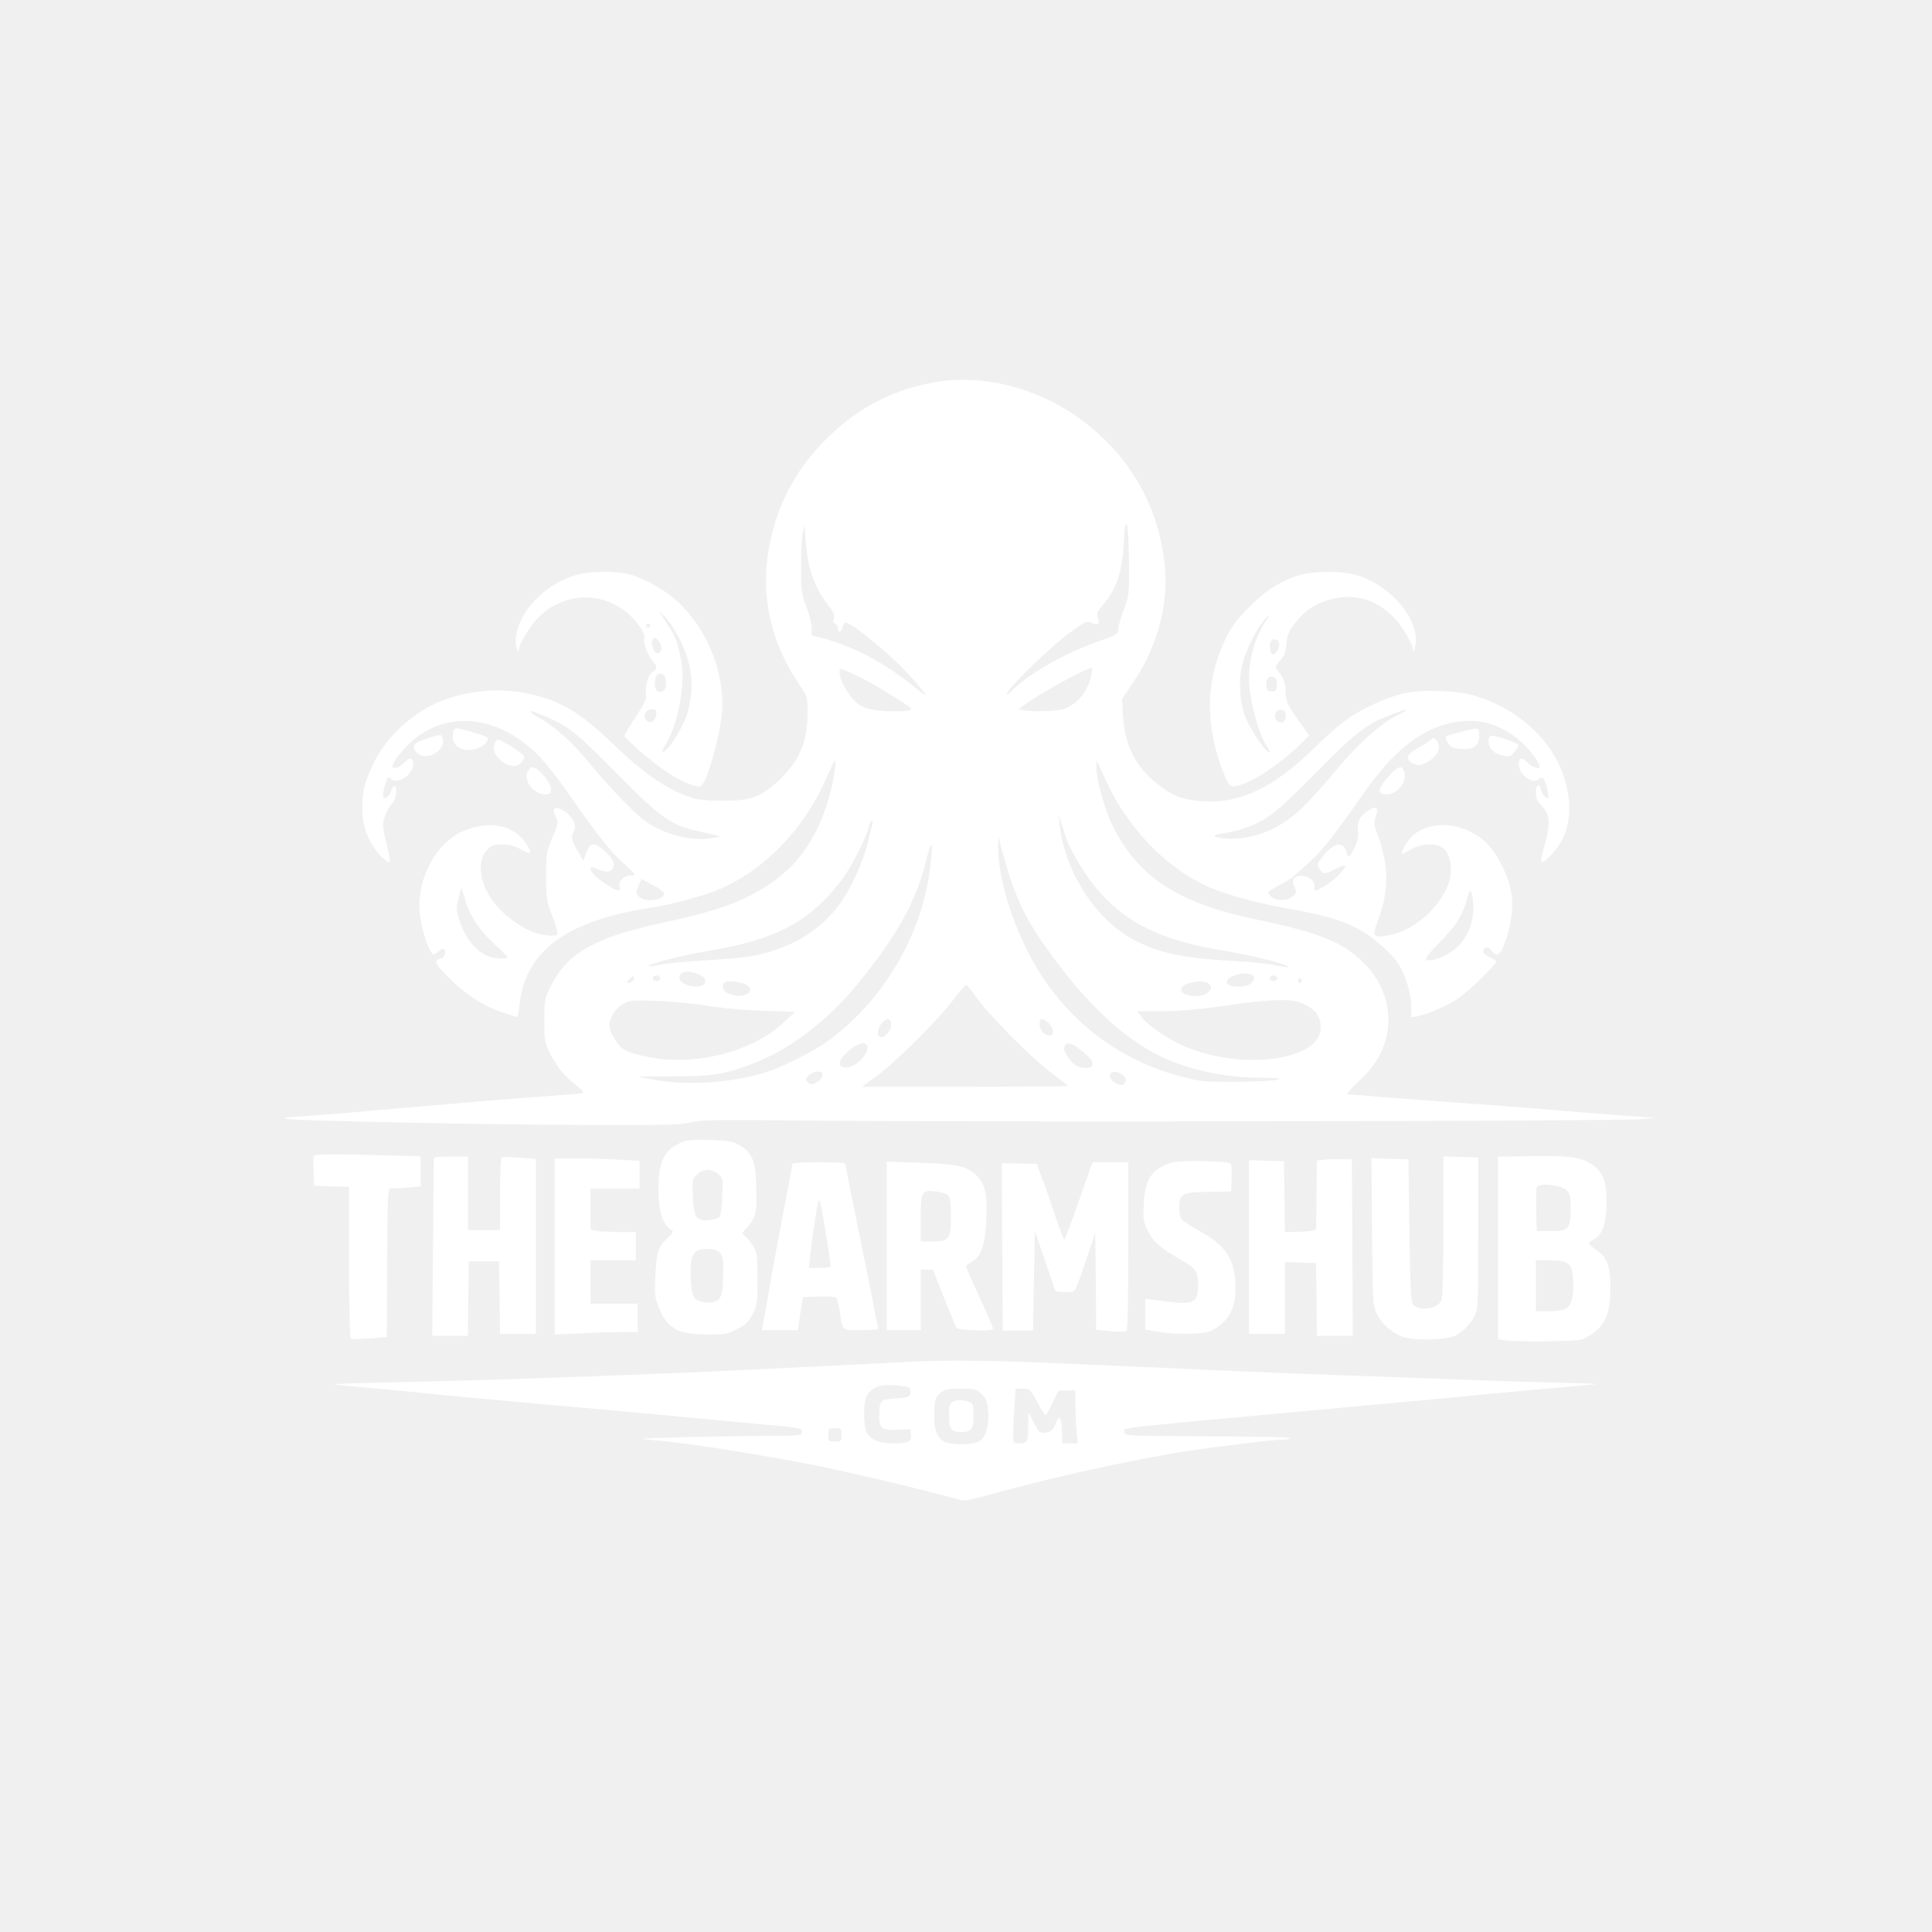
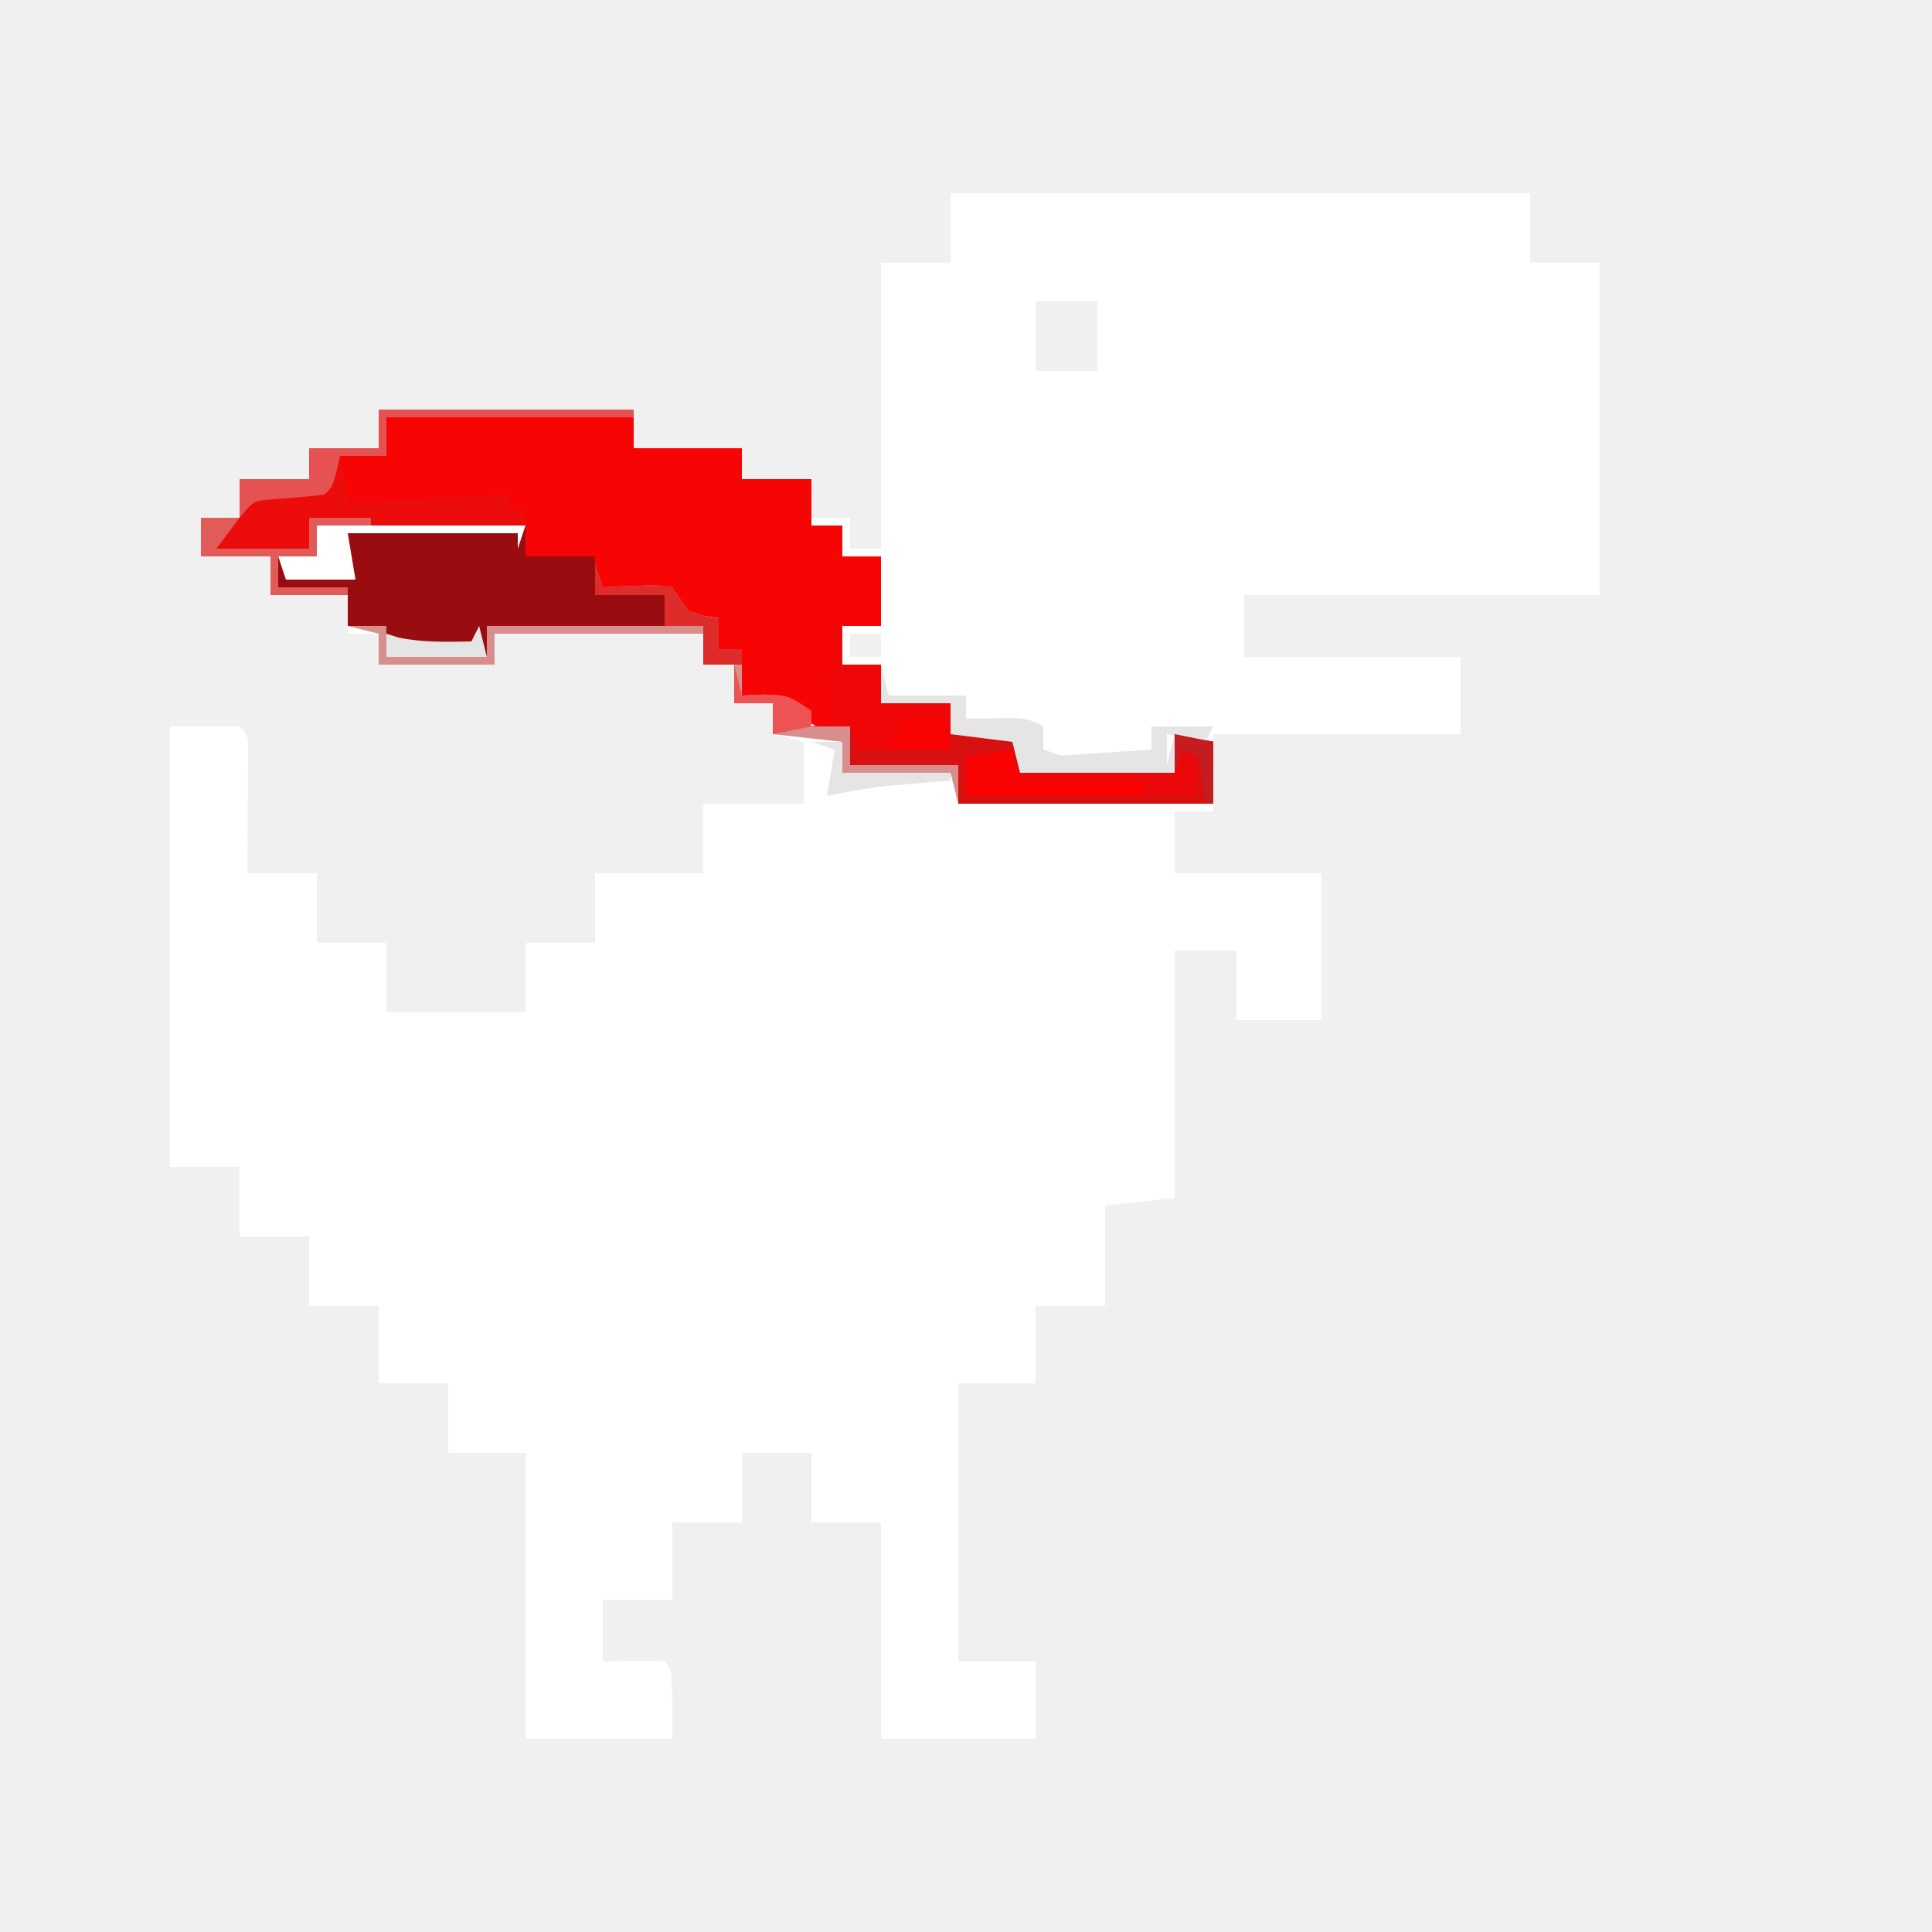
- <svg xmlns="http://www.w3.org/2000/svg" version="1.0" width="1024pt" height="1024pt" viewBox="0 0 1024 1024" preserveAspectRatio="xMidYMid meet">
-   <g transform="translate(0,1024) scale(0.1,-0.1)" fill="#ffffff" stroke="none">
-     <path d="M4965 8216 c-214 -35 -398 -126 -558 -276 -176 -165 -281 -353 -328 -586 -51 -259 1 -511 155 -738 46 -69 46 -69 46 -156 0 -152 -42 -251 -148 -352 -99 -93 -151 -113 -302 -112 -84 0 -130 5 -170 18 -126 42 -247 126 -410 282 -173 166 -270 225 -434 264 -155 38 -343 22 -491 -41 -144 -62 -280 -189 -344 -322 -47 -97 -60 -149 -61 -238 0 -80 18 -144 60 -208 29 -46 76 -88 86 -78 3 3 -4 41 -15 85 -12 44 -21 92 -21 106 0 34 23 90 49 118 21 22 29 82 13 92 -5 3 -14 -11 -21 -30 -13 -36 -41 -47 -41 -15 0 17 19 81 26 90 2 2 10 -2 19 -9 35 -29 115 25 115 80 0 37 -18 39 -50 5 -23 -24 -60 -34 -60 -16 0 25 72 111 128 153 192 145 447 106 650 -100 32 -33 98 -117 147 -187 168 -240 231 -320 301 -382 68 -62 69 -63 38 -63 -38 0 -68 -30 -59 -59 9 -29 -12 -27 -66 8 -56 36 -89 68 -89 86 0 12 5 12 35 -1 46 -19 72 -18 83 4 13 23 0 51 -39 88 -59 55 -82 52 -103 -11 l-14 -38 -31 54 c-34 60 -36 67 -20 103 9 19 9 32 0 53 -14 34 -75 78 -96 69 -14 -5 -14 -9 0 -43 15 -35 14 -39 -17 -112 -31 -73 -33 -82 -33 -206 0 -124 2 -134 33 -212 18 -46 30 -88 26 -94 -4 -8 -26 -10 -60 -6 -112 11 -259 122 -316 237 -40 80 -40 167 1 212 26 29 34 32 83 32 41 0 65 -6 101 -27 54 -32 61 -21 24 34 -66 99 -199 123 -336 62 -143 -63 -244 -257 -226 -433 8 -73 37 -175 59 -205 14 -19 15 -19 33 -2 11 9 25 17 31 17 19 0 14 -40 -5 -47 -45 -16 -43 -24 25 -94 87 -91 191 -160 289 -193 43 -14 81 -26 84 -26 3 0 9 29 13 66 29 279 245 442 679 510 109 17 245 51 342 86 242 88 467 306 590 572 23 50 47 102 53 116 22 46 3 -98 -25 -190 -76 -257 -200 -408 -428 -522 -98 -50 -232 -91 -450 -138 -364 -79 -507 -160 -596 -337 -33 -66 -34 -72 -34 -183 0 -109 2 -118 32 -176 39 -74 72 -115 136 -165 30 -24 43 -41 35 -43 -7 -2 -87 -9 -178 -15 -91 -7 -241 -18 -335 -26 -93 -8 -278 -24 -410 -35 -132 -11 -287 -25 -345 -30 -58 -5 -157 -13 -220 -17 -92 -5 -107 -8 -75 -14 55 -10 1070 -30 1625 -32 387 -1 463 1 510 14 49 14 130 15 700 9 818 -8 4217 -3 4330 8 l85 7 -180 13 c-99 7 -286 22 -415 33 -129 11 -361 28 -515 39 -154 11 -332 24 -395 30 -63 5 -121 10 -129 10 -7 0 21 32 62 70 84 79 128 152 148 248 26 126 -15 263 -108 363 -114 122 -238 174 -600 249 -401 85 -610 222 -745 491 -43 87 -88 248 -87 313 0 39 1 39 11 16 61 -136 85 -182 135 -257 106 -160 248 -291 403 -372 96 -51 279 -104 458 -135 179 -31 279 -59 367 -102 82 -40 194 -137 231 -200 37 -63 64 -156 64 -221 l0 -55 34 6 c54 10 156 55 215 94 52 35 201 179 201 195 0 4 -12 13 -27 20 -43 18 -56 43 -27 54 9 3 21 -3 30 -16 22 -31 42 -26 60 17 42 98 59 211 43 296 -14 84 -70 194 -124 251 -112 115 -291 136 -397 47 -25 -21 -58 -76 -58 -96 0 -3 21 7 46 21 66 37 144 37 181 1 32 -32 42 -114 23 -174 -45 -136 -190 -261 -328 -283 -75 -12 -80 -5 -50 76 41 110 54 205 40 305 -7 47 -24 114 -38 148 -21 52 -23 67 -15 93 22 62 9 72 -46 35 -38 -27 -52 -60 -45 -106 3 -23 -3 -50 -18 -83 -26 -55 -35 -60 -44 -24 -15 58 -64 50 -121 -19 -36 -45 -37 -47 -21 -71 20 -31 25 -31 86 0 28 14 50 21 50 16 0 -18 -50 -69 -98 -100 -56 -36 -72 -39 -65 -12 11 43 -78 81 -107 46 -10 -12 -10 -21 1 -46 12 -29 11 -33 -10 -50 -31 -26 -93 -25 -116 1 -21 24 -25 19 50 61 33 18 62 35 65 38 3 4 38 35 79 71 74 64 132 137 304 383 148 210 288 324 447 363 137 33 254 6 368 -85 47 -38 112 -120 112 -143 0 -17 -38 -7 -60 17 -32 34 -50 32 -50 -6 0 -55 75 -110 107 -78 6 6 16 9 21 5 11 -7 35 -96 28 -104 -9 -9 -35 18 -38 40 -6 41 -28 32 -28 -11 0 -31 7 -47 30 -71 49 -50 50 -97 7 -247 -19 -66 -8 -68 48 -10 98 102 119 252 60 421 -67 190 -239 347 -460 416 -48 15 -107 24 -186 27 -150 7 -238 -11 -376 -78 -108 -52 -164 -94 -308 -234 -208 -202 -386 -285 -579 -272 -104 7 -156 26 -233 85 -121 92 -182 210 -191 367 l-5 91 61 90 c120 177 181 391 168 587 -17 251 -121 489 -290 665 -148 154 -312 254 -511 311 -132 38 -283 48 -410 27z m1019 -961 c1 -164 0 -173 -27 -245 -16 -41 -29 -88 -30 -104 -2 -28 -7 -31 -107 -66 -167 -58 -354 -163 -449 -253 -32 -32 -40 -36 -31 -17 23 44 243 255 333 319 81 58 91 62 112 51 32 -17 47 -6 34 26 -8 22 -5 31 20 60 78 88 110 181 118 344 9 169 25 100 27 -115z m-1704 32 c14 -91 51 -179 104 -247 34 -44 42 -59 35 -77 -5 -15 -4 -23 7 -27 8 -3 14 -15 14 -26 0 -28 18 -25 26 5 3 14 10 25 16 25 33 0 240 -170 337 -278 107 -118 113 -133 25 -61 -148 121 -320 212 -475 254 l-67 17 1 37 c0 20 -12 70 -28 111 -26 68 -29 87 -29 210 -1 74 3 158 9 185 l10 50 2 -55 c2 -30 8 -86 13 -123z m295 -645 c47 -23 125 -70 223 -133 52 -33 41 -39 -66 -39 -106 1 -160 15 -200 53 -40 38 -82 116 -82 151 0 25 0 25 38 9 20 -8 60 -27 87 -41z m1210 21 c-16 -85 -80 -162 -152 -182 -41 -12 -174 -14 -210 -5 l-23 6 23 17 c82 63 332 200 366 201 2 0 0 -17 -4 -37z m1665 -188 c0 -2 -22 -16 -49 -29 -85 -44 -193 -139 -296 -261 -138 -164 -200 -230 -268 -282 -101 -78 -239 -120 -354 -106 -63 7 -61 18 6 27 27 4 73 15 103 25 119 41 166 77 363 276 234 237 288 279 429 331 71 27 66 25 66 19z m-4573 -26 c139 -59 167 -81 413 -329 224 -226 271 -257 432 -290 50 -11 92 -21 94 -23 3 -2 -22 -7 -55 -11 -84 -10 -184 9 -271 51 -62 29 -94 55 -180 142 -58 58 -141 150 -184 204 -87 107 -181 193 -263 239 -77 44 -70 53 14 17z m2777 -659 c9 -25 35 -76 58 -115 163 -277 368 -405 753 -470 180 -30 374 -79 362 -91 -2 -2 -35 3 -73 11 -38 7 -123 17 -189 20 -283 15 -408 39 -545 108 -207 104 -376 362 -404 618 l-6 54 14 -45 c8 -25 21 -65 30 -90z m-1029 88 c-2 -7 -14 -53 -25 -103 -26 -106 -90 -246 -152 -330 -81 -110 -196 -192 -339 -240 -97 -33 -158 -42 -372 -55 -98 -6 -208 -17 -244 -24 -36 -8 -61 -10 -56 -6 15 15 185 58 318 80 308 52 472 125 621 276 34 35 81 92 103 126 50 75 116 210 126 256 3 17 11 32 15 32 5 0 8 -6 5 -12z m717 -253 c58 -192 127 -316 298 -535 150 -192 304 -333 462 -423 148 -85 369 -139 573 -139 110 -1 124 -3 90 -11 -22 -6 -121 -11 -220 -11 -172 0 -185 1 -298 32 -350 95 -635 330 -801 661 -97 191 -158 412 -155 558 l1 48 10 -40 c5 -22 24 -85 40 -140z m-416 -12 c-50 -357 -269 -710 -566 -910 -56 -37 -193 -107 -263 -133 -171 -64 -423 -87 -612 -56 -54 9 -100 18 -101 19 -1 1 82 2 184 2 206 0 275 11 418 66 116 45 214 102 323 189 114 91 202 185 316 335 157 208 237 364 284 556 32 129 40 96 17 -68z m-1406 -107 c0 -39 -103 -52 -134 -17 -16 17 -16 22 -2 56 l16 36 60 -32 c33 -17 60 -37 60 -43z m-1054 -37 c23 -81 76 -161 157 -235 37 -34 67 -64 67 -68 0 -3 -18 -6 -40 -6 -89 0 -171 74 -210 189 -22 63 -23 73 -11 125 7 31 14 56 16 56 2 0 12 -27 21 -61z m5343 -39 c1 -70 -24 -140 -68 -192 -49 -57 -160 -106 -184 -81 -4 3 30 45 77 92 83 86 112 130 135 206 22 72 22 72 31 50 5 -11 9 -45 9 -75z m-4102 -356 c25 -13 33 -22 31 -38 -6 -43 -128 -27 -136 18 -8 37 46 47 105 20z m2938 -11 c4 -12 -1 -24 -16 -36 -30 -24 -122 -21 -127 5 -8 39 128 69 143 31z m-3288 -18 c-4 -8 -14 -15 -23 -15 -16 0 -16 2 1 20 20 22 31 20 22 -5z m143 10 c0 -8 -9 -15 -20 -15 -11 0 -20 7 -20 15 0 8 9 15 20 15 11 0 20 -7 20 -15z m3270 0 c0 -8 -9 -15 -20 -15 -11 0 -20 7 -20 15 0 8 9 15 20 15 11 0 20 -7 20 -15z m130 -16 c0 -5 -4 -9 -10 -9 -5 0 -10 7 -10 16 0 8 5 12 10 9 6 -3 10 -10 10 -16z m-2960 -12 c74 -25 23 -81 -56 -61 -41 10 -61 33 -51 58 8 19 55 21 107 3z m2461 3 c25 -14 24 -35 -3 -54 -41 -29 -138 -15 -138 19 0 32 100 56 141 35z m-1225 -77 c69 -97 282 -312 391 -395 51 -39 93 -72 93 -74 0 -2 -246 -4 -546 -4 l-546 0 84 61 c102 76 324 297 402 402 32 42 62 77 66 77 5 0 30 -30 56 -67z m-1431 -43 c73 -13 189 -23 295 -27 l174 -6 -66 -61 c-141 -132 -393 -209 -622 -191 -90 7 -197 34 -227 58 -31 23 -69 90 -69 119 0 55 48 115 105 131 41 12 294 -3 410 -23z m3173 5 c56 -26 82 -65 82 -123 0 -171 -409 -228 -717 -100 -84 35 -202 114 -233 158 l-21 30 123 0 c115 1 221 11 443 44 50 7 131 14 180 15 76 1 98 -3 143 -24z m-2195 -110 c-2 -31 -37 -69 -57 -62 -20 6 -17 43 5 71 28 35 55 31 52 -9z m834 13 c29 -31 33 -61 10 -66 -27 -5 -57 26 -57 60 0 34 19 36 47 6z m-961 -121 c15 -41 -68 -122 -118 -115 -41 6 -34 41 18 87 47 41 90 53 100 28z m1135 -24 c52 -45 59 -53 59 -75 0 -21 -44 -25 -82 -7 -26 11 -68 67 -68 90 0 41 36 38 91 -8z m-1373 -135 c-2 -13 -15 -29 -32 -36 -24 -12 -30 -12 -44 2 -14 14 -14 17 3 36 10 11 31 20 47 20 25 0 29 -4 26 -22z m1593 4 c26 -22 20 -52 -10 -52 -29 0 -66 34 -58 53 8 22 39 21 68 -1z" />
-     <path d="M3060 7194 c-122 -33 -240 -126 -293 -230 -30 -59 -42 -130 -28 -164 6 -15 10 -18 10 -9 2 39 65 141 117 188 163 149 407 118 530 -68 14 -22 23 -45 19 -50 -10 -17 14 -88 40 -119 30 -36 31 -48 5 -62 -23 -12 -44 -82 -36 -121 4 -22 -7 -46 -54 -118 -33 -50 -60 -95 -60 -100 0 -16 156 -149 235 -200 75 -49 160 -81 174 -65 34 38 97 264 107 384 18 210 -76 445 -235 592 -64 60 -177 123 -255 144 -66 18 -206 17 -276 -2z m546 -349 c66 -134 76 -250 35 -393 -14 -48 -75 -153 -105 -181 -31 -29 -33 -18 -7 25 64 105 104 313 83 432 -19 107 -30 138 -78 209 l-45 68 36 -35 c20 -19 56 -75 81 -125z m-162 74 c-3 -5 -10 -7 -15 -3 -5 3 -7 10 -3 15 3 5 10 7 15 3 5 -3 7 -10 3 -15z m53 -85 c16 -26 11 -53 -12 -57 -14 -3 -36 48 -29 67 9 23 21 20 41 -10z m31 -193 c7 -43 -7 -73 -31 -69 -24 3 -33 33 -22 75 8 33 48 29 53 -6z m-50 -187 c-4 -38 -35 -55 -53 -30 -19 26 -2 56 31 56 22 0 25 -4 22 -26z" />
-     <path d="M6905 7196 c-97 -24 -185 -76 -271 -161 -93 -91 -122 -134 -164 -240 -79 -199 -76 -410 9 -636 34 -89 41 -95 92 -80 79 23 209 109 312 208 l57 55 -22 30 c-93 126 -101 142 -104 201 -2 54 -7 67 -49 123 -7 10 -1 22 19 43 23 24 30 42 34 88 4 45 12 66 39 101 66 87 132 126 240 144 112 17 215 -22 301 -116 41 -44 90 -133 93 -166 1 -8 5 1 9 20 35 144 -142 347 -338 389 -68 14 -193 13 -257 -3z m-193 -243 c-56 -80 -92 -201 -92 -308 0 -106 48 -290 95 -361 20 -30 19 -40 -1 -23 -28 23 -92 125 -114 180 -30 76 -37 197 -15 278 19 75 65 170 107 224 34 43 49 50 20 10z m68 -126 c0 -30 -24 -62 -38 -53 -13 8 -16 58 -5 69 16 17 43 6 43 -16z m-12 -220 c-2 -27 -7 -32 -28 -32 -20 0 -26 6 -28 28 -5 38 14 60 40 46 14 -8 18 -19 16 -42z m47 -162 c0 -35 -31 -47 -51 -20 -18 25 0 57 29 53 17 -2 22 -10 22 -33z" />
-     <path d="M2407 6373 c-4 -3 -7 -21 -7 -38 0 -54 55 -83 123 -64 38 10 73 47 59 61 -8 8 -142 48 -160 48 -5 0 -12 -3 -15 -7z" />
-     <path d="M7736 6359 c-38 -10 -71 -20 -73 -22 -2 -3 1 -16 8 -30 13 -28 34 -37 95 -37 51 0 74 23 74 73 0 43 -1 43 -104 16z" />
-     <path d="M2260 6325 c-72 -24 -83 -42 -49 -76 44 -44 145 6 137 69 -4 33 -10 33 -88 7z" />
-     <path d="M7890 6310 c0 -37 32 -68 79 -76 30 -6 38 -3 58 21 13 15 22 32 21 37 -4 11 -111 48 -140 48 -13 0 -18 -8 -18 -30z" />
-     <path d="M7586 6321 c-4 -5 -34 -25 -67 -43 -67 -37 -75 -63 -26 -86 24 -12 32 -11 64 5 53 26 79 66 67 100 -10 28 -28 40 -38 24z" />
-     <path d="M2620 6294 c-18 -47 45 -114 107 -114 25 0 57 35 50 53 -5 14 -121 87 -138 87 -5 0 -14 -12 -19 -26z" />
-     <path d="M2806 6164 c-43 -43 12 -133 82 -134 28 0 32 3 32 26 0 28 -39 84 -75 108 -22 14 -25 14 -39 0z" />
-     <path d="M7374 6140 c-76 -82 -81 -110 -21 -110 53 0 104 64 91 115 -10 39 -31 37 -70 -5z" />
-     <path d="M3605 4182 c-88 -42 -115 -100 -115 -247 0 -113 20 -180 63 -210 19 -13 19 -15 -16 -48 -48 -45 -57 -71 -63 -196 -6 -93 -4 -113 15 -163 45 -118 99 -150 256 -151 95 -1 107 1 161 28 47 25 62 39 83 80 24 46 26 59 26 185 0 124 -2 138 -23 175 -13 22 -33 46 -43 53 -19 13 -19 15 15 52 43 47 49 80 44 217 -4 132 -22 175 -89 213 -39 22 -58 25 -159 28 -96 2 -121 0 -155 -16z m200 -163 c26 -22 27 -23 23 -120 -2 -57 -8 -103 -15 -110 -6 -6 -31 -13 -55 -16 -66 -8 -82 16 -86 128 -4 83 -3 89 22 113 31 32 74 34 111 5z m11 -420 c16 -18 19 -35 17 -122 -3 -109 -12 -131 -60 -140 -14 -2 -41 -1 -59 5 -27 7 -35 16 -44 46 -13 50 -13 168 1 195 17 31 28 37 80 37 34 0 51 -5 65 -21z" />
-     <path d="M1663 4114 c-2 -6 -3 -44 -1 -85 l3 -74 93 -3 92 -3 0 -399 c0 -261 4 -401 10 -405 6 -4 51 -3 100 1 l90 7 2 396 c3 389 3 396 23 393 11 -1 50 1 88 4 l67 6 0 79 c0 43 -1 80 -2 80 -2 1 -128 4 -282 8 -198 4 -280 3 -283 -5z" />
-     <path d="M8093 4112 l-153 -3 0 -483 0 -484 28 -5 c53 -10 372 -8 412 3 23 6 59 27 80 46 56 51 75 108 75 229 0 118 -17 163 -77 202 -21 14 -38 29 -38 33 0 3 12 13 26 20 48 26 68 83 69 195 0 123 -20 169 -91 211 -56 33 -120 40 -331 36z m210 -180 c19 -20 22 -33 22 -102 -1 -105 -10 -115 -108 -115 l-72 0 -3 109 c-1 61 0 116 3 124 9 24 130 12 158 -16z m8 -391 c19 -16 24 -30 27 -89 5 -85 -10 -135 -44 -151 -14 -6 -54 -11 -89 -11 l-65 0 0 135 0 135 74 0 c57 0 79 -4 97 -19z" />
-     <path d="M2299 4098 c0 -7 -2 -221 -4 -475 l-4 -463 94 0 95 0 2 198 3 197 80 0 80 0 3 -192 2 -193 95 0 95 0 0 464 0 463 -85 7 c-47 4 -90 4 -95 1 -6 -4 -10 -81 -10 -196 l0 -189 -85 0 -85 0 0 195 0 195 -90 0 c-65 0 -90 -3 -91 -12z" />
-     <path d="M7650 3741 c0 -257 -4 -378 -11 -395 -22 -46 -118 -58 -151 -19 -10 12 -14 101 -18 392 l-5 376 -98 3 -98 3 3 -388 c3 -369 4 -390 24 -433 25 -55 77 -102 137 -125 59 -22 235 -18 282 7 42 22 80 62 102 106 17 34 18 68 18 437 l0 400 -92 3 -93 3 0 -370z" />
-     <path d="M2940 3633 l0 -466 137 6 c75 4 174 7 220 7 l83 0 0 75 0 75 -125 0 -125 0 0 115 0 115 120 0 120 0 0 75 0 75 -89 0 c-49 0 -103 3 -120 6 l-31 7 0 108 0 109 130 0 130 0 0 73 0 74 -107 6 c-58 4 -159 7 -225 7 l-118 0 0 -467z" />
-     <path d="M7013 4093 l-33 -4 -2 -167 c-1 -92 -2 -176 -2 -187 -1 -18 -9 -20 -83 -23 l-83 -3 -2 188 -3 188 -92 3 -93 3 0 -461 0 -460 95 0 95 0 0 190 0 191 83 -3 82 -3 3 -192 2 -193 95 0 95 0 -2 468 -3 467 -60 1 c-33 1 -75 -1 -92 -3z" />
-     <path d="M6205 4077 c-101 -34 -137 -89 -143 -219 -4 -80 -2 -93 22 -142 29 -58 70 -94 178 -155 75 -42 88 -62 88 -133 0 -94 -24 -105 -177 -85 l-103 13 0 -81 0 -82 64 -11 c80 -15 219 -15 271 -1 23 7 57 28 81 53 51 50 70 123 60 229 -11 117 -60 182 -196 257 -41 23 -81 49 -87 58 -7 9 -13 37 -13 62 0 73 15 81 157 83 l118 2 3 69 c2 38 -1 73 -6 78 -16 16 -272 20 -317 5z" />
-     <path d="M4200 4072 c0 -4 -22 -125 -50 -267 -27 -143 -61 -325 -74 -405 -14 -80 -28 -160 -32 -177 l-6 -33 95 0 96 0 7 48 c3 26 9 65 13 87 l7 40 83 3 c46 2 88 -1 93 -6 5 -5 13 -37 19 -73 16 -106 8 -99 115 -99 52 0 93 4 90 8 -2 4 -11 46 -20 92 -8 47 -47 240 -86 430 -38 190 -70 348 -70 353 0 4 -63 7 -140 7 -77 0 -140 -4 -140 -8z m178 -375 c16 -92 26 -169 24 -172 -3 -3 -30 -5 -60 -5 l-55 0 7 63 c8 78 36 267 43 287 8 22 11 10 41 -173z" />
-     <path d="M4700 3637 l0 -447 90 0 90 0 0 160 0 160 33 0 32 0 59 -150 c33 -82 62 -153 65 -159 4 -5 49 -11 101 -12 76 -1 95 1 93 12 -2 8 -34 83 -73 167 -38 83 -70 155 -70 160 0 4 14 15 31 24 50 29 72 94 77 231 5 132 -7 183 -56 230 -48 46 -101 58 -294 64 l-178 6 0 -446z m328 265 c7 -10 12 -49 12 -107 0 -122 -9 -135 -96 -135 l-64 0 0 116 c0 150 4 158 78 149 34 -4 62 -13 70 -23z" />
-     <path d="M5312 3631 l3 -443 80 0 80 0 5 263 5 264 55 -160 55 -160 46 -3 c29 -2 50 2 56 10 6 7 33 78 59 158 l49 145 3 -257 2 -256 74 -7 c41 -4 79 -4 85 -1 8 5 11 144 11 452 l0 444 -94 0 -95 0 -19 -52 c-10 -29 -43 -122 -72 -205 -30 -84 -56 -153 -59 -153 -3 0 -25 57 -49 128 -23 70 -54 160 -70 200 l-27 74 -93 1 -92 2 2 -444z" />
-     <path d="M4840 3023 c-51 -3 -352 -18 -870 -43 -533 -26 -1376 -56 -1868 -66 -183 -4 -331 -9 -329 -11 2 -2 80 -10 172 -18 92 -8 279 -26 414 -40 135 -13 381 -36 546 -50 165 -14 440 -39 610 -55 171 -17 387 -37 480 -45 254 -23 255 -23 255 -46 0 -18 -10 -19 -242 -20 -134 -1 -331 -4 -438 -8 -188 -6 -192 -6 -105 -14 132 -12 357 -44 545 -77 292 -51 340 -61 448 -86 59 -13 136 -31 172 -39 96 -20 427 -104 454 -114 14 -6 41 -4 72 4 27 7 128 34 224 59 252 68 645 152 880 190 155 25 491 66 539 66 24 0 41 3 38 7 -7 7 -123 9 -589 11 -278 2 -288 3 -288 21 0 26 -100 15 1000 116 745 68 782 72 965 90 83 8 235 22 340 31 104 8 191 17 193 18 1 2 -116 6 -260 9 -145 4 -373 11 -508 17 -135 5 -387 14 -560 20 -173 6 -457 17 -630 25 -173 8 -425 19 -560 25 -135 6 -348 15 -475 20 -213 9 -494 11 -625 3z m-21 -138 c6 -6 8 -20 5 -32 -5 -18 -15 -21 -75 -25 -83 -4 -89 -11 -89 -90 0 -71 14 -81 103 -76 l62 3 3 -31 c4 -37 -11 -44 -103 -44 -69 0 -120 25 -135 66 -6 14 -10 54 -10 89 0 81 11 110 52 136 27 16 46 19 105 17 40 -2 77 -8 82 -13z m382 -33 c26 -23 31 -36 36 -87 7 -78 -10 -140 -44 -162 -36 -24 -159 -24 -195 -1 -36 24 -51 76 -46 160 3 62 7 73 31 94 25 21 38 24 107 24 73 0 82 -2 111 -28z m296 -42 c21 -38 41 -70 45 -70 4 0 20 29 37 65 l31 65 45 0 45 0 0 -79 c0 -43 3 -106 6 -140 l7 -61 -42 0 -41 0 -1 53 c0 28 -4 61 -8 72 -7 18 -11 15 -27 -22 -15 -35 -23 -42 -52 -45 -32 -4 -35 -1 -62 51 l-29 56 -1 -67 c0 -88 -5 -98 -46 -98 -34 0 -34 0 -34 48 0 26 3 91 7 145 l6 97 38 0 c37 0 39 -2 76 -70z m-1037 -175 c0 -33 -2 -35 -35 -35 -33 0 -35 2 -35 35 0 33 2 35 35 35 33 0 35 -2 35 -35z" />
-     <path d="M5048 2809 c-14 -8 -18 -24 -18 -74 0 -70 11 -85 65 -85 54 0 65 15 65 86 0 60 -2 65 -26 74 -32 13 -64 12 -86 -1z" />
-   </g>
+ <svg xmlns="http://www.w3.org/2000/svg" version="1.1" width="250" height="250">
+   <path d="M0 0 C24.75 0 49.5 0 75 0 C75 2.97 75 5.94 75 9 C77.97 9 80.94 9 84 9 C84 23.19 84 37.38 84 52 C68.82 52 53.64 52 38 52 C38 54.64 38 57.28 38 60 C47.24 60 56.48 60 66 60 C66 63.3 66 66.6 66 70 C55.44 70 44.88 70 34 70 C34 73.3 34 76.6 34 80 C32.35 80 30.7 80 29 80 C29 82.64 29 85.28 29 88 C35.27 88 41.54 88 48 88 C48 94.27 48 100.54 48 107 C44.37 107 40.74 107 37 107 C37 104.03 37 101.06 37 98 C34.36 98 31.72 98 29 98 C29 108.56 29 119.12 29 130 C26.03 130.33 23.06 130.66 20 131 C20 135.29 20 139.58 20 144 C17.03 144 14.06 144 11 144 C11 147.3 11 150.6 11 154 C7.7 154 4.4 154 1 154 C1 165.88 1 177.76 1 190 C4.3 190 7.6 190 11 190 C11 193.3 11 196.6 11 200 C4.4 200 -2.2 200 -9 200 C-9 190.76 -9 181.52 -9 172 C-11.97 172 -14.94 172 -18 172 C-18 169.03 -18 166.06 -18 163 C-20.97 163 -23.94 163 -27 163 C-27 165.97 -27 168.94 -27 172 C-29.97 172 -32.94 172 -36 172 C-36 175.3 -36 178.6 -36 182 C-38.97 182 -41.94 182 -45 182 C-45 184.64 -45 187.28 -45 190 C-43.051 189.969 -43.051 189.969 -41.062 189.938 C-39.708 189.916 -38.352 189.929 -37 190 C-36 191 -36 191 -36 200 C-42.27 200 -48.54 200 -55 200 C-55 187.79 -55 175.58 -55 163 C-58.3 163 -61.6 163 -65 163 C-65 160.03 -65 157.06 -65 154 C-67.97 154 -70.94 154 -74 154 C-74 150.7 -74 147.4 -74 144 C-76.97 144 -79.94 144 -83 144 C-83 141.03 -83 138.06 -83 135 C-85.97 135 -88.94 135 -92 135 C-92 132.03 -92 129.06 -92 126 C-94.97 126 -97.94 126 -101 126 C-101 107.19 -101 88.38 -101 69 C-98.03 69 -95.06 69 -92 69 C-91 70 -91 70 -90.886 71.766 C-90.892 72.515 -90.897 73.264 -90.902 74.035 C-90.906 74.844 -90.909 75.653 -90.912 76.486 C-90.92 77.336 -90.929 78.187 -90.938 79.062 C-90.942 79.917 -90.947 80.771 -90.951 81.65 C-90.963 83.767 -90.981 85.883 -91 88 C-88.03 88 -85.06 88 -82 88 C-82 90.97 -82 93.94 -82 97 C-79.03 97 -76.06 97 -73 97 C-73 99.97 -73 102.94 -73 106 C-67.06 106 -61.12 106 -55 106 C-55 103.03 -55 100.06 -55 97 C-52.03 97 -49.06 97 -46 97 C-46 94.03 -46 91.06 -46 88 C-41.38 88 -36.76 88 -32 88 C-32 85.03 -32 82.06 -32 79 C-27.71 79 -23.42 79 -19 79 C-19 76.36 -19 73.72 -19 71 C-20.98 70.505 -20.98 70.505 -23 70 C-23 68.68 -23 67.36 -23 66 C-24.65 66 -26.3 66 -28 66 C-28 64.35 -28 62.7 -28 61 C-29.32 61 -30.64 61 -32 61 C-32 59.68 -32 58.36 -32 57 C-40.91 57 -49.82 57 -59 57 C-59 58.32 -59 59.64 -59 61 C-63.95 61 -68.9 61 -74 61 C-74 59.68 -74 58.36 -74 57 C-75.32 57 -76.64 57 -78 57 C-78 55.35 -78 53.7 -78 52 C-81.3 52 -84.6 52 -88 52 C-88 50.35 -88 48.7 -88 47 C-90.97 47 -93.94 47 -97 47 C-97 45.35 -97 43.7 -97 42 C-95.35 42 -93.7 42 -92 42 C-92 40.35 -92 38.7 -92 37 C-89.03 37 -86.06 37 -83 37 C-83 35.68 -83 34.36 -83 33 C-80.03 33 -77.06 33 -74 33 C-74 31.35 -74 29.7 -74 28 C-63.11 28 -52.22 28 -41 28 C-41 29.65 -41 31.3 -41 33 C-36.38 33 -31.76 33 -27 33 C-27 34.32 -27 35.64 -27 37 C-24.03 37 -21.06 37 -18 37 C-18 38.65 -18 40.3 -18 42 C-16.35 42 -14.7 42 -13 42 C-13 43.32 -13 44.64 -13 46 C-11.68 46 -10.36 46 -9 46 C-9 33.79 -9 21.58 -9 9 C-6.03 9 -3.06 9 0 9 C0 6.03 0 3.06 0 0 Z M11 14 C11 16.97 11 19.94 11 23 C13.64 23 16.28 23 19 23 C19 20.03 19 17.06 19 14 C16.36 14 13.72 14 11 14 Z M-13 57 C-13 57.99 -13 58.98 -13 60 C-11.68 60 -10.36 60 -9 60 C-9 59.01 -9 58.02 -9 57 C-10.32 57 -11.64 57 -13 57 Z " fill="#FFFFFF" transform="translate(123,25)" />
+   <path d="M0 0 C24.75 0 49.5 0 75 0 C75 2.97 75 5.94 75 9 C77.97 9 80.94 9 84 9 C84 23.19 84 37.38 84 52 C68.82 52 53.64 52 38 52 C38 54.64 38 57.28 38 60 C47.24 60 56.48 60 66 60 C66 63.3 66 66.6 66 70 C55.44 70 44.88 70 34 70 C34 72.97 34 75.94 34 79 C23.11 79 12.22 79 1 79 C1 77.35 1 75.7 1 74 C-3.62 74 -8.24 74 -13 74 C-13 72.35 -13 70.7 -13 69 C-13.763 69.062 -14.526 69.124 -15.312 69.188 C-18.582 68.959 -18.78 68.22 -21 66 C-24.108 65.273 -24.108 65.273 -27 65 C-27 63.02 -27 61.04 -27 59 C-27.99 59 -28.98 59 -30 59 C-30 57.68 -30 56.36 -30 55 C-30.804 54.876 -31.609 54.752 -32.438 54.625 C-33.283 54.419 -34.129 54.212 -35 54 C-35.33 53.34 -35.66 52.68 -36 52 C-38.09 51.495 -38.09 51.495 -40.5 51.312 C-41.315 51.226 -42.129 51.14 -42.969 51.051 C-43.639 51.034 -44.309 51.017 -45 51 C-45.33 51.33 -45.66 51.66 -46 52 C-43.03 52 -40.06 52 -37 52 C-37 53.32 -37 54.64 -37 56 C-44.59 56 -52.18 56 -60 56 C-60 57.32 -60 58.64 -60 60 C-64.29 60 -68.58 60 -73 60 C-73 58.68 -73 57.36 -73 56 C-74.65 56 -76.3 56 -78 56 C-78 54.68 -78 53.36 -78 52 C-81.3 52 -84.6 52 -88 52 C-88 50.35 -88 48.7 -88 47 C-90.97 47 -93.94 47 -97 47 C-97 45.35 -97 43.7 -97 42 C-95.35 42 -93.7 42 -92 42 C-92 40.35 -92 38.7 -92 37 C-89.03 37 -86.06 37 -83 37 C-83 35.68 -83 34.36 -83 33 C-80.03 33 -77.06 33 -74 33 C-74 31.35 -74 29.7 -74 28 C-63.11 28 -52.22 28 -41 28 C-41 29.65 -41 31.3 -41 33 C-36.38 33 -31.76 33 -27 33 C-27 34.32 -27 35.64 -27 37 C-24.03 37 -21.06 37 -18 37 C-18 38.65 -18 40.3 -18 42 C-16.35 42 -14.7 42 -13 42 C-13 43.32 -13 44.64 -13 46 C-11.68 46 -10.36 46 -9 46 C-9 33.79 -9 21.58 -9 9 C-6.03 9 -3.06 9 0 9 C0 6.03 0 3.06 0 0 Z M11 14 C11 16.97 11 19.94 11 23 C13.64 23 16.28 23 19 23 C19 20.03 19 17.06 19 14 C16.36 14 13.72 14 11 14 Z M-13 57 C-13 57.99 -13 58.98 -13 60 C-11.68 60 -10.36 60 -9 60 C-9 59.01 -9 58.02 -9 57 C-10.32 57 -11.64 57 -13 57 Z " fill="#FFFFFF" transform="translate(123,25)" />
+   <path d="M0 0 C10.89 0 21.78 0 33 0 C33 1.65 33 3.3 33 5 C37.62 5 42.24 5 47 5 C47 6.32 47 7.64 47 9 C49.97 9 52.94 9 56 9 C56 10.98 56 12.96 56 15 C57.32 15 58.64 15 60 15 C60 16.32 60 17.64 60 19 C61.65 19 63.3 19 65 19 C65 21.97 65 24.94 65 28 C63.35 28 61.7 28 60 28 C60 29.65 60 31.3 60 33 C61.65 33 63.3 33 65 33 C65 34.65 65 36.3 65 38 C67.97 38 70.94 38 74 38 C74 39.32 74 40.64 74 42 C76.64 42 79.28 42 82 42 C82.495 44.475 82.495 44.475 83 47 C89.6 47 96.2 47 103 47 C103 45.35 103 43.7 103 42 C104.65 42.33 106.3 42.66 108 43 C108 45.64 108 48.28 108 51 C97.11 51 86.22 51 75 51 C75 49.35 75 47.7 75 46 C70.38 46 65.76 46 61 46 C61 44.35 61 42.7 61 41 C60.237 41.062 59.474 41.124 58.688 41.188 C55.418 40.959 55.22 40.22 53 38 C49.892 37.273 49.892 37.273 47 37 C47 35.02 47 33.04 47 31 C46.01 31 45.02 31 44 31 C44 29.68 44 28.36 44 27 C43.196 26.876 42.391 26.753 41.562 26.625 C40.294 26.316 40.294 26.316 39 26 C38.505 25.01 38.505 25.01 38 24 C35.91 23.495 35.91 23.495 33.5 23.312 C32.685 23.226 31.871 23.14 31.031 23.051 C30.361 23.034 29.691 23.017 29 23 C28.505 23.495 28.505 23.495 28 24 C30.97 24 33.94 24 37 24 C37 25.32 37 26.64 37 28 C29.41 28 21.82 28 14 28 C14 29.32 14 30.64 14 32 C9.71 32 5.42 32 1 32 C1 30.68 1 29.36 1 28 C-0.65 28 -2.3 28 -4 28 C-4 26.68 -4 25.36 -4 24 C-7.3 24 -10.6 24 -14 24 C-14 22.35 -14 20.7 -14 19 C-16.97 19 -19.94 19 -23 19 C-23 17.35 -23 15.7 -23 14 C-21.35 14 -19.7 14 -18 14 C-18 12.35 -18 10.7 -18 9 C-15.03 9 -12.06 9 -9 9 C-9 7.68 -9 6.36 -9 5 C-6.03 5 -3.06 5 0 5 C0 3.35 0 1.7 0 0 Z " fill="#F60504" transform="translate(49,53)" />
+   <path d="M0 0 C8.91 0 17.82 0 27 0 C27 1.32 27 2.64 27 4 C29.97 4 32.94 4 36 4 C36 5.65 36 7.3 36 9 C38.97 9 41.94 9 45 9 C45 10.32 45 11.64 45 13 C37.41 13 29.82 13 22 13 C22 14.32 22 15.64 22 17 C17.71 17 13.42 17 9 17 C9 15.68 9 14.36 9 13 C7.35 13 5.7 13 4 13 C4 11.35 4 9.7 4 8 C1.03 8 -1.94 8 -5 8 C-5 6.68 -5 5.36 -5 4 C-3.35 4 -1.7 4 0 4 C0 2.68 0 1.36 0 0 Z " fill="#990C0F" transform="translate(41,68)" />
+   <path d="M0 0 C0.33 0 0.66 0 1 0 C1 1.65 1 3.3 1 5 C2.65 5 4.3 5 6 5 C6 6.65 6 8.3 6 10 C8.97 10 11.94 10 15 10 C15 11.32 15 12.64 15 14 C17.64 14 20.28 14 23 14 C23.33 15.65 23.66 17.3 24 19 C30.6 19 37.2 19 44 19 C44 17.35 44 15.7 44 14 C46.475 14.495 46.475 14.495 49 15 C49 17.64 49 20.28 49 23 C38.11 23 27.22 23 16 23 C16 21.35 16 19.7 16 18 C11.38 18 6.76 18 2 18 C2 16.35 2 14.7 2 13 C0.35 13 -1.3 13 -3 13 C-2.01 12.67 -1.02 12.34 0 12 C0 11.01 0 10.02 0 9 C-0.66 8.67 -1.32 8.34 -2 8 C-1.34 7.67 -0.68 7.34 0 7 C-0.278 5.824 -0.278 5.824 -0.562 4.625 C-1 2 -1 2 0 0 Z " fill="#EF0607" transform="translate(108,81)" />
+   <path d="M0 0 C10.89 0 21.78 0 33 0 C33 0.33 33 0.66 33 1 C22.44 1 11.88 1 1 1 C1 2.65 1 4.3 1 6 C-0.98 6 -2.96 6 -5 6 C-4.67 7.98 -4.34 9.96 -4 12 C6.395 11.505 6.395 11.505 17 11 C17 11.66 17 12.32 17 13 C17.66 13 18.32 13 19 13 C19 13.66 19 14.32 19 15 C10.09 15 1.18 15 -8 15 C-8 16.32 -8 17.64 -8 19 C-9.65 19 -11.3 19 -13 19 C-13 20.32 -13 21.64 -13 23 C-10.03 23 -7.06 23 -4 23 C-4 23.33 -4 23.66 -4 24 C-7.3 24 -10.6 24 -14 24 C-14 22.35 -14 20.7 -14 19 C-16.97 19 -19.94 19 -23 19 C-23 17.35 -23 15.7 -23 14 C-21.35 14 -19.7 14 -18 14 C-18 12.35 -18 10.7 -18 9 C-15.03 9 -12.06 9 -9 9 C-9 7.68 -9 6.36 -9 5 C-6.03 5 -3.06 5 0 5 C0 3.35 0 1.7 0 0 Z " fill="#EC0C0B" transform="translate(49,53)" />
+   <path d="M0 0 C0.495 1.485 0.495 1.485 1 3 C1.626 2.965 2.253 2.93 2.898 2.895 C3.716 2.867 4.533 2.84 5.375 2.812 C6.187 2.778 6.999 2.743 7.836 2.707 C8.55 2.804 9.264 2.9 10 3 C10.66 3.99 11.32 4.98 12 6 C14.059 6.724 14.059 6.724 16 7 C16 8.32 16 9.64 16 11 C16.99 11 17.98 11 19 11 C19 12.98 19 14.96 19 17 C19.928 16.959 20.856 16.918 21.812 16.875 C25 17 25 17 28 19 C28 19.66 28 20.32 28 21 C29.65 21 31.3 21 33 21 C33 22.65 33 24.3 33 26 C37.62 26 42.24 26 47 26 C47 27.65 47 29.3 47 31 C46.505 29.02 46.505 29.02 46 27 C41.38 27 36.76 27 32 27 C32 25.68 32 24.36 32 23 C29.03 22.67 26.06 22.34 23 22 C23 20.68 23 19.36 23 18 C21.35 18 19.7 18 18 18 C18 16.35 18 14.7 18 13 C16.68 13 15.36 13 14 13 C14 11.68 14 10.36 14 9 C5.09 9 -3.82 9 -13 9 C-13 10.32 -13 11.64 -13 13 C-17.95 13 -22.9 13 -28 13 C-28 11.68 -28 10.36 -28 9 C-29.32 8.67 -30.64 8.34 -32 8 C-30.35 8 -28.7 8 -27 8 C-27 9.32 -27 10.64 -27 12 C-22.71 12 -18.42 12 -14 12 C-14 10.68 -14 9.36 -14 8 C-6.41 8 1.18 8 9 8 C9 6.68 9 5.36 9 4 C6.03 4 3.06 4 0 4 C0 2.68 0 1.36 0 0 Z " fill="#D78E8C" transform="translate(77,73)" />
+   <path d="M0 0 C2.31 0 4.62 0 7 0 C7 0.99 7 1.98 7 3 C14.26 3 21.52 3 29 3 C29 2.01 29 1.02 29 0 C29.66 0 30.32 0 31 0 C31 1.98 31 3.96 31 6 C21.1 6 11.2 6 1 6 C0.67 4.02 0.34 2.04 0 0 Z " fill="#FA0102" transform="translate(124,97)" />
+   <path d="M0 0 C0.33 0.99 0.66 1.98 1 3 C4.96 3 8.92 3 13 3 C13 2.34 13 1.68 13 1 C15.64 1 18.28 1 21 1 C21.33 2.65 21.66 4.3 22 6 C21.67 5.01 21.34 4.02 21 3 C19.02 3.33 17.04 3.66 15 4 C15 5.65 15 7.3 15 9 C24.9 9 34.8 9 45 9 C45 7.02 45 5.04 45 3 C44.34 3 43.68 3 43 3 C42.67 3.99 42.34 4.98 42 6 C42 4.35 42 2.7 42 1 C44.475 1.495 44.475 1.495 47 2 C47 4.64 47 7.28 47 10 C36.11 10 25.22 10 14 10 C14 8.35 14 6.7 14 5 C9.38 5 4.76 5 0 5 C0 3.35 0 1.7 0 0 Z " fill="#D81010" transform="translate(110,94)" />
+   <path d="M0 0 C10.89 0 21.78 0 33 0 C33 0.33 33 0.66 33 1 C22.44 1 11.88 1 1 1 C1 2.65 1 4.3 1 6 C-0.98 6 -2.96 6 -5 6 C-5.144 6.639 -5.289 7.279 -5.438 7.938 C-6 10 -6 10 -7 11 C-9.287 11.282 -11.574 11.448 -13.871 11.621 C-16.209 11.828 -16.209 11.828 -18 14 C-18 12.35 -18 10.7 -18 9 C-15.03 9 -12.06 9 -9 9 C-9 7.68 -9 6.36 -9 5 C-6.03 5 -3.06 5 0 5 C0 3.35 0 1.7 0 0 Z " fill="#E65151" transform="translate(49,53)" />
+   <path d="M0 0 C0.33 1.32 0.66 2.64 1 4 C4.3 4 7.6 4 11 4 C11 4.99 11 5.98 11 7 C12.279 6.979 13.557 6.959 14.875 6.938 C18.75 6.875 18.75 6.875 21 8 C21 8.99 21 9.98 21 11 C21.99 11.33 22.98 11.66 24 12 C22.35 12.33 20.7 12.66 19 13 C24.94 13 30.88 13 37 13 C37.33 11.68 37.66 10.36 38 9 C38 10.65 38 12.3 38 14 C31.4 14 24.8 14 18 14 C17.67 12.68 17.34 11.36 17 10 C14.36 9.67 11.72 9.34 9 9 C9 7.68 9 6.36 9 5 C6.03 5 3.06 5 0 5 C0 3.35 0 1.7 0 0 Z " fill="#E5E5E5" transform="translate(114,86)" />
+   <path d="M0 0 C8.91 0 17.82 0 27 0 C26.67 0.99 26.34 1.98 26 3 C26 2.34 26 1.68 26 1 C18.74 1 11.48 1 4 1 C4.33 2.98 4.66 4.96 5 7 C2.03 7 -0.94 7 -4 7 C-4.33 6.01 -4.66 5.02 -5 4 C-3.35 4 -1.7 4 0 4 C0 2.68 0 1.36 0 0 Z " fill="#FFFFFF" transform="translate(41,68)" />
+   <path d="M0 0 C1.65 0 3.3 0 5 0 C3.515 1.98 3.515 1.98 2 4 C5.96 4 9.92 4 14 4 C14 2.68 14 1.36 14 0 C16.64 0 19.28 0 22 0 C22 0.33 22 0.66 22 1 C19.69 1 17.38 1 15 1 C15 2.32 15 3.64 15 5 C13.35 5 11.7 5 10 5 C10 6.32 10 7.64 10 9 C12.97 9 15.94 9 19 9 C19 9.33 19 9.66 19 10 C15.7 10 12.4 10 9 10 C9 8.35 9 6.7 9 5 C6.03 5 3.06 5 0 5 C0 3.35 0 1.7 0 0 Z " fill="#E15B59" transform="translate(26,67)" />
+   <path d="M0 0 C0.66 0 1.32 0 2 0 C2 1.98 2 3.96 2 6 C-0.31 6 -2.62 6 -5 6 C-5 5.34 -5 4.68 -5 4 C-10.28 4 -15.56 4 -21 4 C-21 3.67 -21 3.34 -21 3 C-14.07 3 -7.14 3 0 3 C0 2.01 0 1.02 0 0 Z " fill="#EA080A" transform="translate(153,97)" />
+   <path d="M0 0 C0.33 0.99 0.66 1.98 1 3 C1.626 2.965 2.253 2.93 2.898 2.895 C3.716 2.867 4.533 2.84 5.375 2.812 C6.187 2.778 6.999 2.743 7.836 2.707 C8.55 2.804 9.264 2.9 10 3 C10.99 4.485 10.99 4.485 12 6 C14.059 6.724 14.059 6.724 16 7 C16 8.32 16 9.64 16 11 C16.99 11 17.98 11 19 11 C19 11.66 19 12.32 19 13 C17.35 13 15.7 13 14 13 C14 11.35 14 9.7 14 8 C12.35 8 10.7 8 9 8 C9 6.68 9 5.36 9 4 C6.03 4 3.06 4 0 4 C0 2.68 0 1.36 0 0 Z " fill="#DD2C2A" transform="translate(77,73)" />
+   <path d="M0 0 C2.64 0 5.28 0 8 0 C7.67 0.66 7.34 1.32 7 2 C4.525 1.505 4.525 1.505 2 1 C2 2.32 2 3.64 2 5 C-3.94 5 -9.88 5 -16 5 C-15.67 4.01 -15.34 3.02 -15 2 C-15 2.66 -15 3.32 -15 4 C-10.05 3.67 -5.1 3.34 0 3 C0 2.01 0 1.02 0 0 Z " fill="#E5E5E5" transform="translate(149,94)" />
+   <path d="M0 0 C1.32 0 2.64 0 4 0 C4 1.32 4 2.64 4 4 C8.62 4 13.24 4 18 4 C18 4.33 18 4.66 18 5 C17.264 5.061 16.528 5.121 15.77 5.184 C14.794 5.267 13.818 5.351 12.812 5.438 C11.85 5.519 10.887 5.6 9.895 5.684 C7.214 5.977 4.634 6.427 2 7 C2.33 5.02 2.66 3.04 3 1 C2.01 0.67 1.02 0.34 0 0 Z " fill="#E5E5E5" transform="translate(105,96)" />
+   <path d="M0 0 C0.33 1.32 0.66 2.64 1 4 C1.928 3.959 2.856 3.917 3.812 3.875 C7 4 7 4 10 6 C10 6.66 10 7.32 10 8 C8.35 8.33 6.7 8.66 5 9 C5 7.68 5 6.36 5 5 C3.35 5 1.7 5 0 5 C0 3.35 0 1.7 0 0 Z " fill="#ED5352" transform="translate(95,86)" />
+   <path d="M0 0 C1.65 0 3.3 0 5 0 C5.33 1.32 5.66 2.64 6 4 C3.36 4 0.72 4 -2 4 C-1.34 2.68 -0.68 1.36 0 0 Z " fill="#FA0201" transform="translate(117,93)" />
+   <path d="M0 0 C0.33 1.32 0.66 2.64 1 4 C-3.29 4 -7.58 4 -12 4 C-12 3.01 -12 2.02 -12 1 C-11.484 1.165 -10.969 1.33 -10.438 1.5 C-7.266 2.15 -4.228 2.062 -1 2 C-0.67 1.34 -0.34 0.68 0 0 Z " fill="#E5E5E5" transform="translate(62,81)" />
+   <path d="M0 0 C2.475 0.495 2.475 0.495 5 1 C5 3.64 5 6.28 5 9 C4.67 9 4.34 9 4 9 C3.876 8.031 3.752 7.061 3.625 6.062 C3.419 5.052 3.212 4.041 3 3 C2.34 2.67 1.68 2.34 1 2 C0.67 2.99 0.34 3.98 0 5 C0 3.35 0 1.7 0 0 Z " fill="#C51C1F" transform="translate(152,95)" />
</svg>
